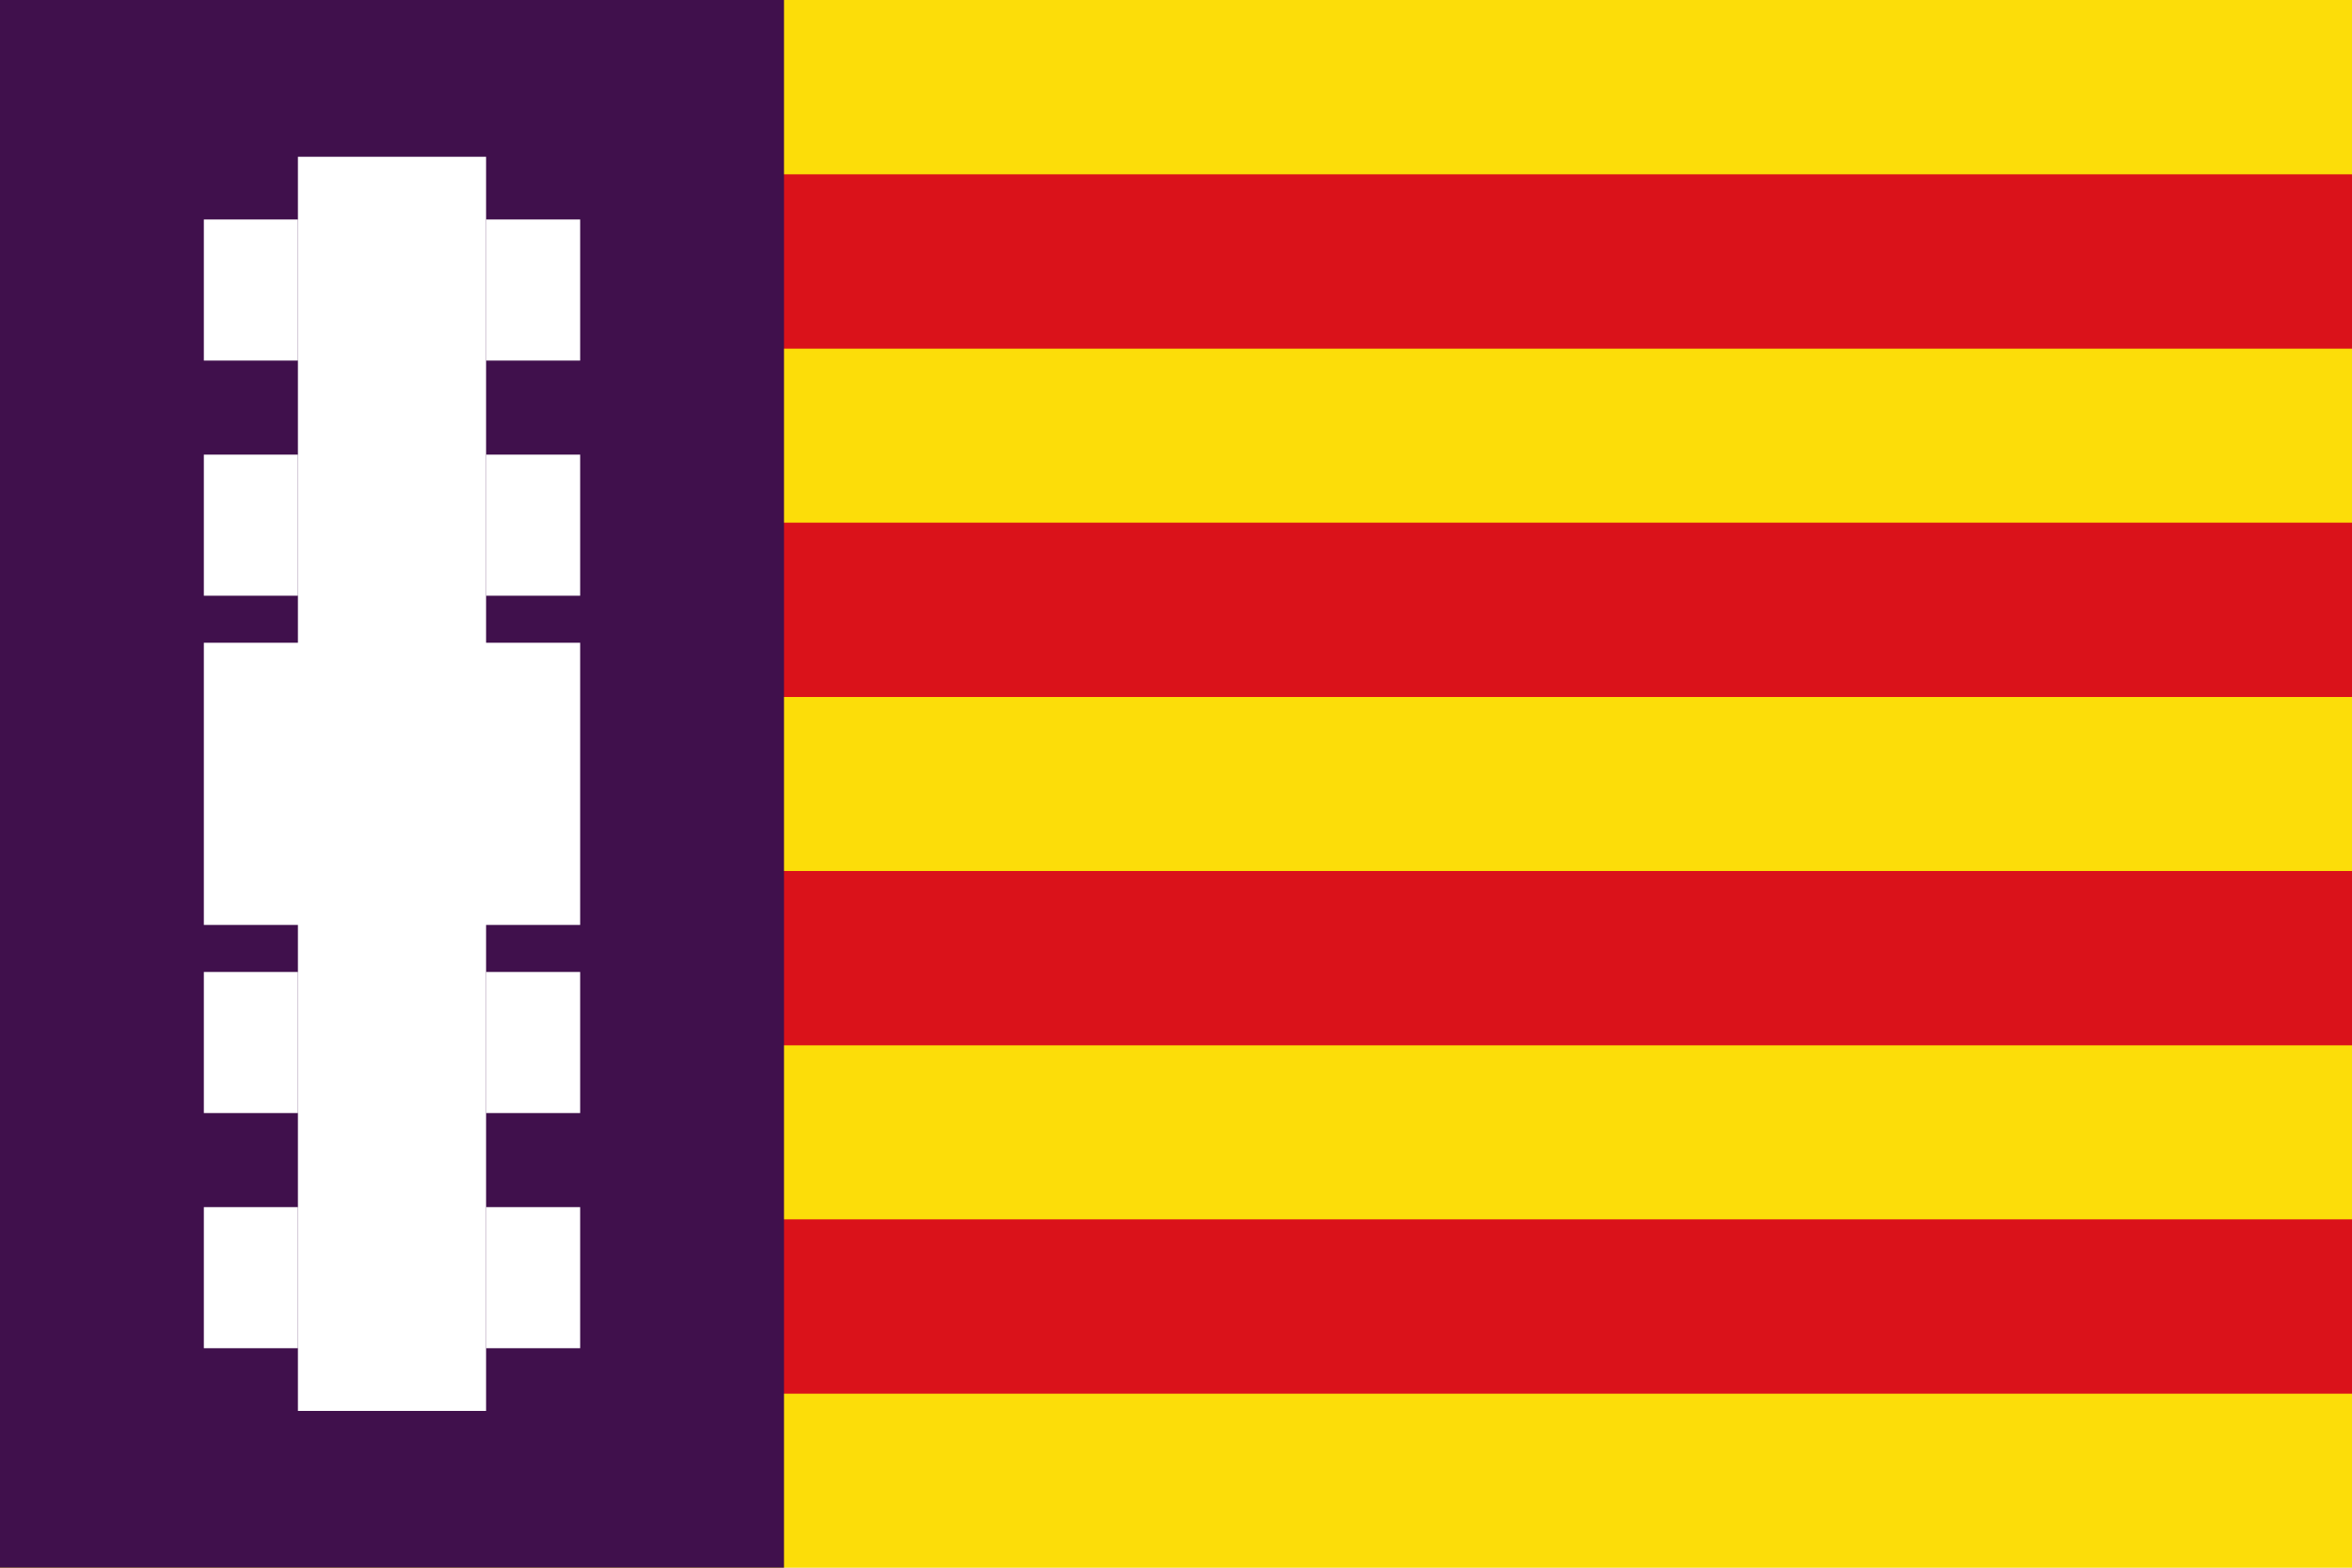
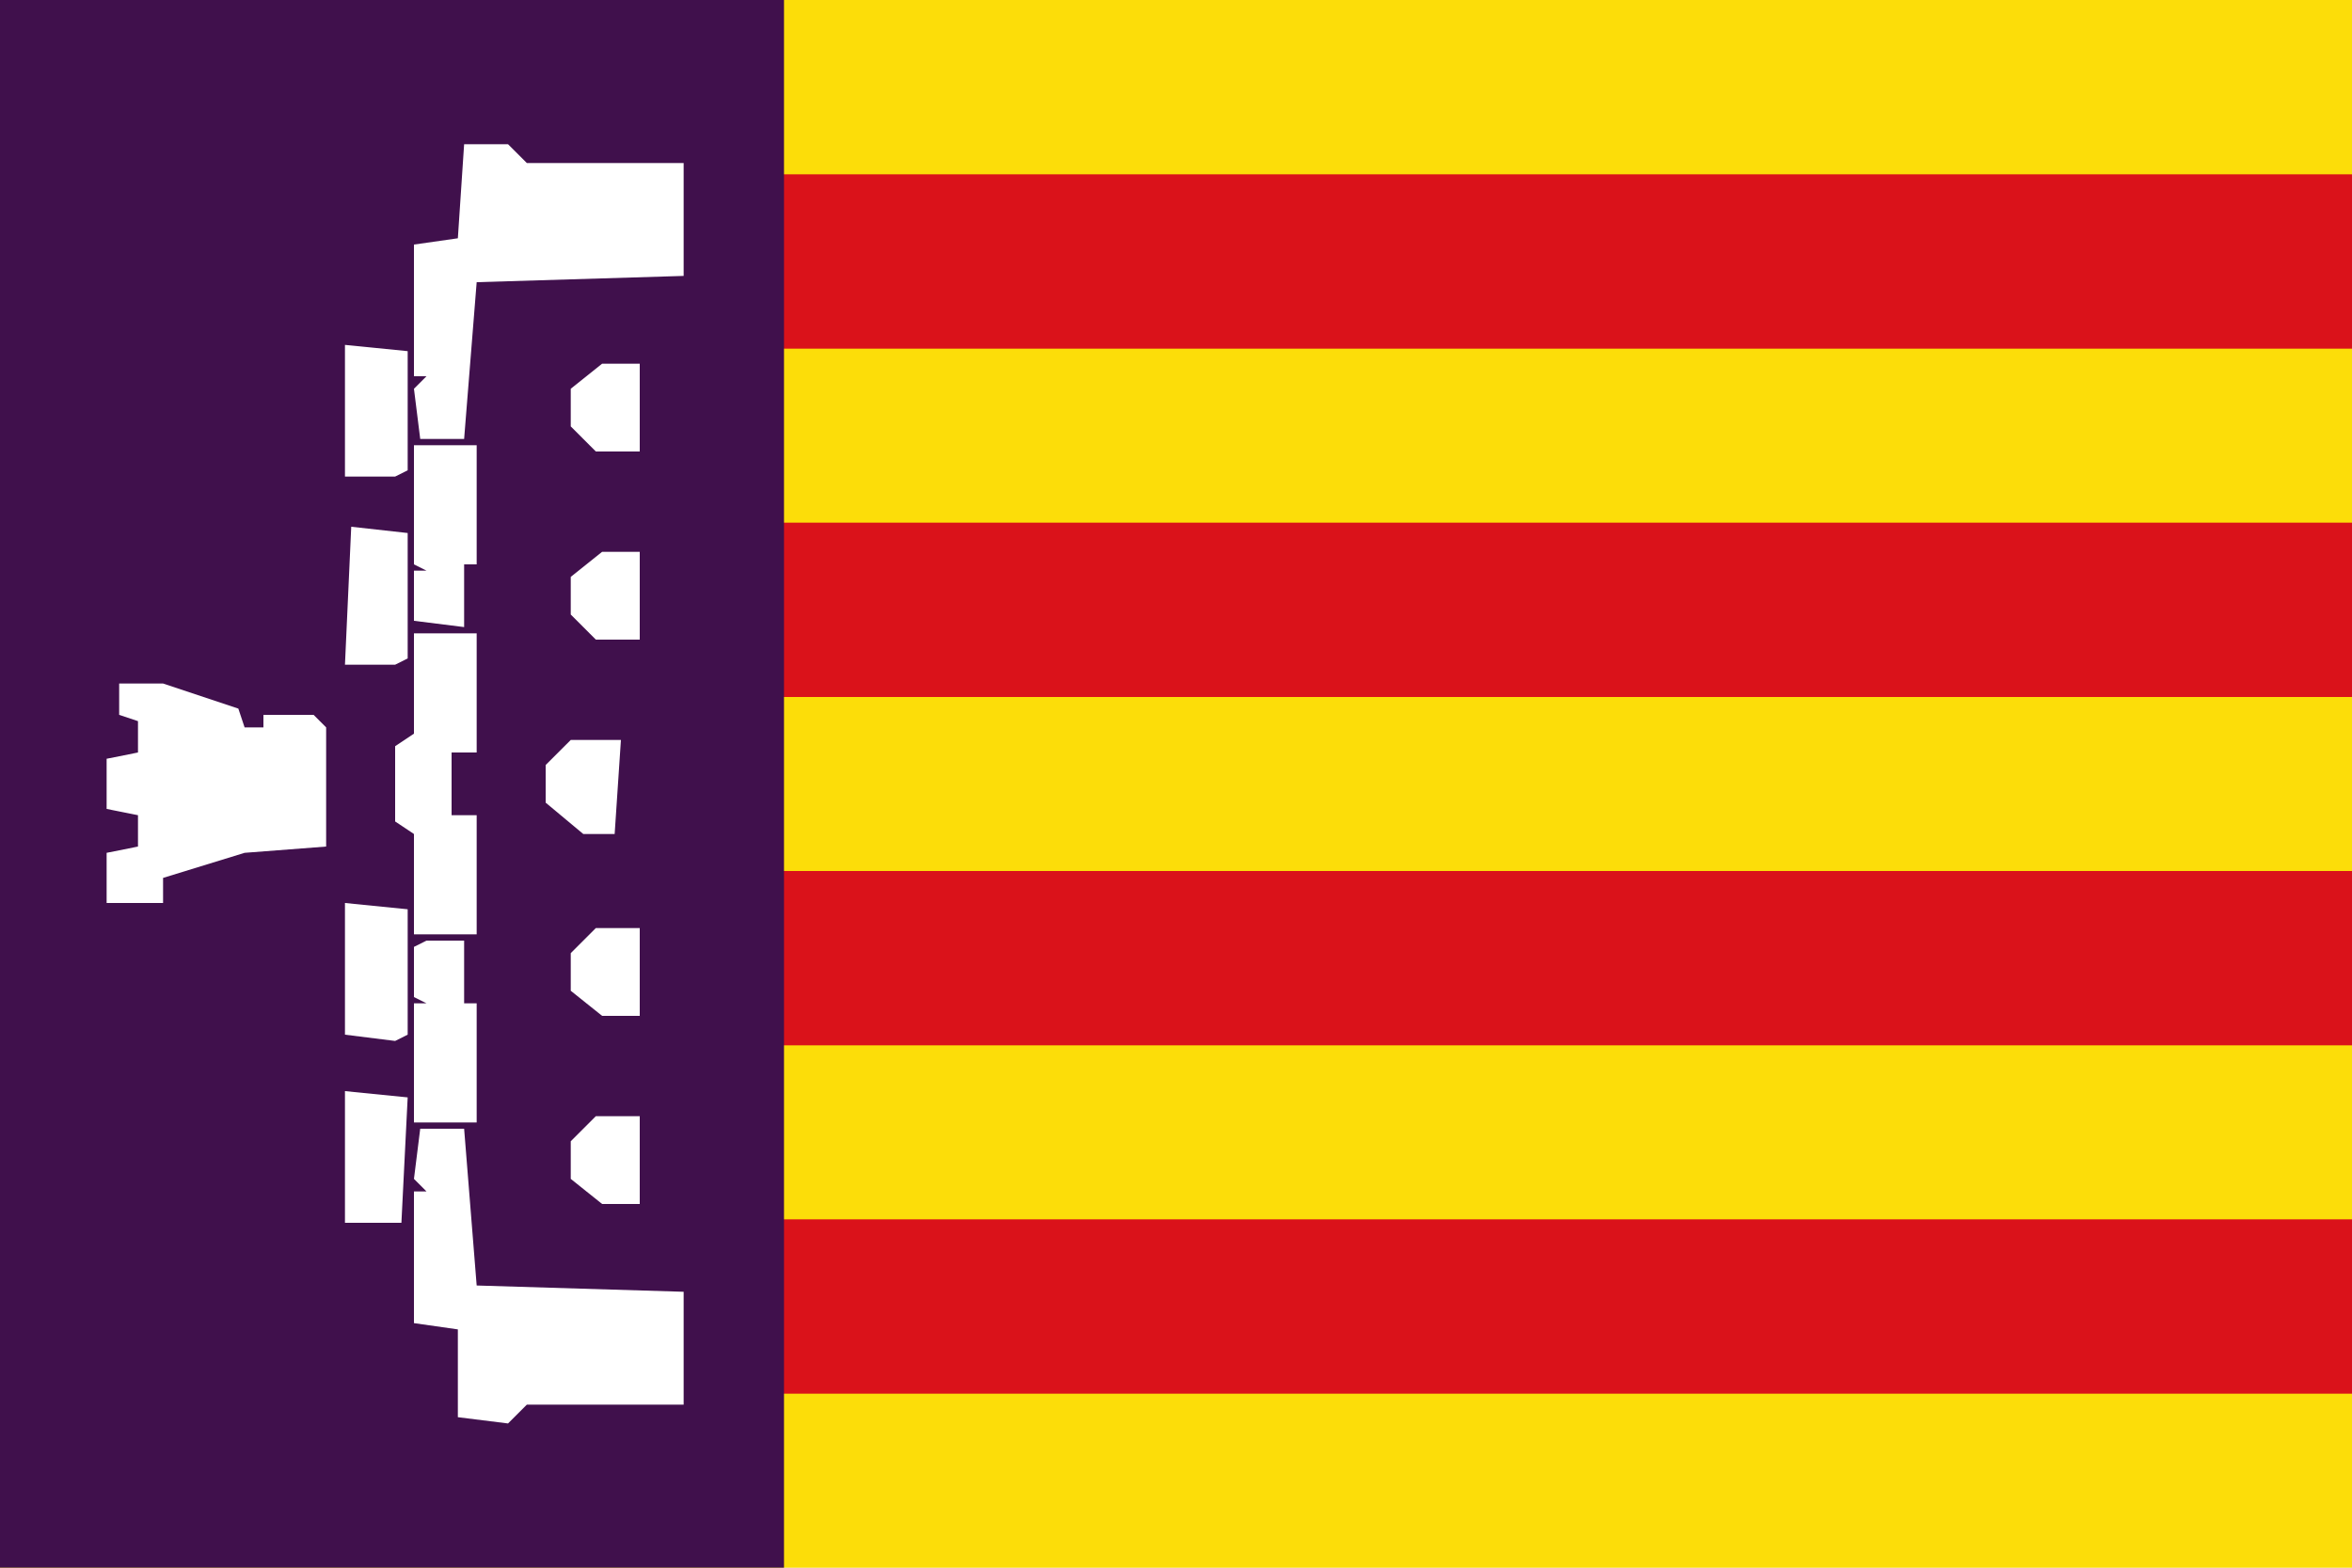
<svg xmlns="http://www.w3.org/2000/svg" viewBox="0 0 750 500">
  <rect width="750" height="500" fill="#fcdd09" />
  <rect y="55.6" width="750" height="55.6" fill="#da121a" />
  <rect y="166.7" width="750" height="55.6" fill="#da121a" />
  <rect y="277.8" width="750" height="55.6" fill="#da121a" />
  <rect y="388.9" width="750" height="55.6" fill="#da121a" />
  <rect width="250" height="500" fill="#40104c" />
-   <g fill="#fff">
-     <rect x="95" y="50" width="60" height="400" />
-     <rect x="65" y="205" width="120" height="90" />
-     <rect x="65" y="70" width="30" height="45" />
-     <rect x="65" y="145" width="30" height="45" />
-     <rect x="65" y="310" width="30" height="45" />
-     <rect x="65" y="385" width="30" height="45" />
-     <rect x="155" y="70" width="30" height="45" />
-     <rect x="155" y="145" width="30" height="45" />
-     <rect x="155" y="310" width="30" height="45" />
-     <rect x="155" y="385" width="30" height="45" />
-   </g>
+   <path fill="#fff" fill-rule="evenodd" d="M148 46 162 46 168 52 218 52 218 88 152 90 148 140 134 140 132 124 136 120 132 120 132 78 146 76 148 46zM110 110 130 112 130 150 126 152 110 152 110 110zM192 116 204 116 204 144 190 144 182 136 182 124 192 116zM132 142 152 142 152 180 148 180 148 200 132 198 132 182 136 182 132 180 132 142zM112 168 130 170 130 210 126 212 110 212 112 168zM192 176 204 176 204 204 190 204 182 196 182 184 192 176zM132 202 152 202 152 240 144 240 144 260 152 260 152 298 132 298 132 266 126 262 126 238 132 234 132 202zM38 218 52 218 76 226 78 232 84 232 84 228 100 228 104 232 104 270 78 272 52 280 52 288 34 288 34 272 44 270 44 260 34 258 34 242 44 240 44 230 38 228 38 218zM182 236 198 236 196 266 186 266 174 256 174 244 182 236zM110 288 130 290 130 330 126 332 110 330 110 288zM190 296 204 296 204 324 192 324 182 316 182 304 190 296zM136 300 148 300 148 320 152 320 152 358 132 358 132 320 136 320 132 318 132 302 136 300zM110 348 130 350 128 390 110 390 110 348zM190 356 204 356 204 384 192 384 182 376 182 364 190 356zM134 360 148 360 152 410 218 412 218 448 168 448 162 454 146 452 146 424 132 422 132 380 136 380 132 376 134 360z" />
</svg>
